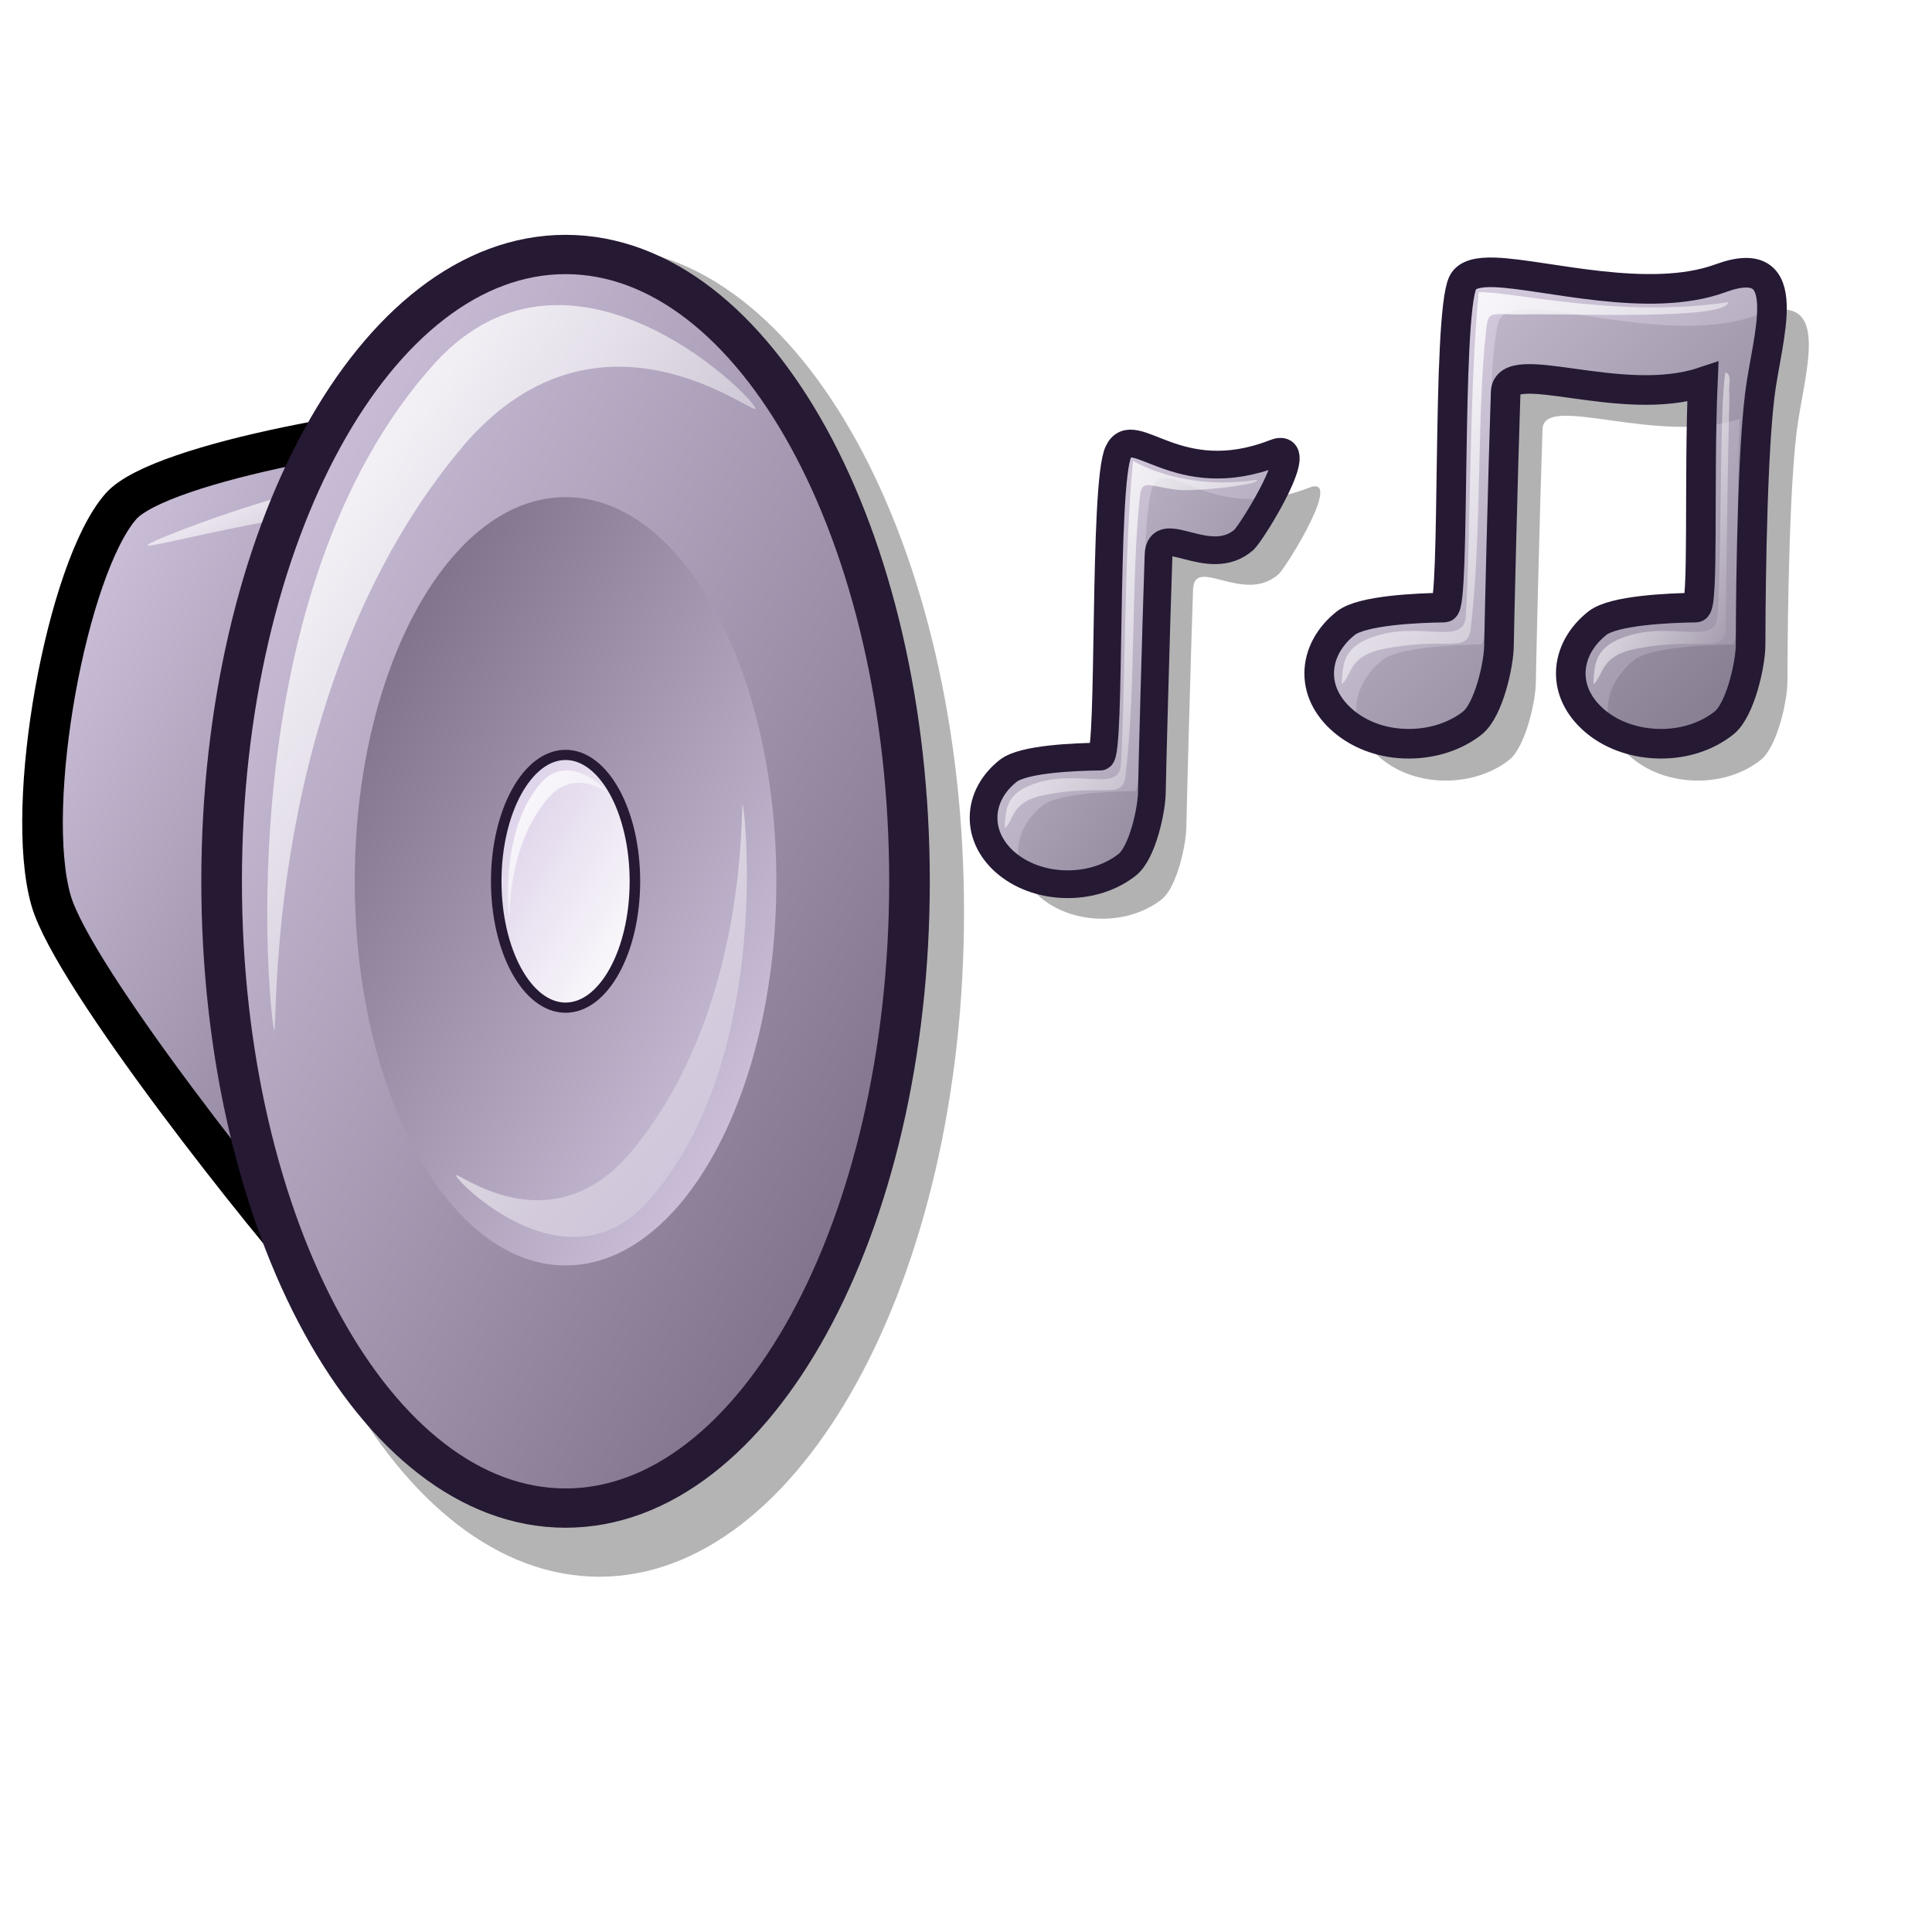
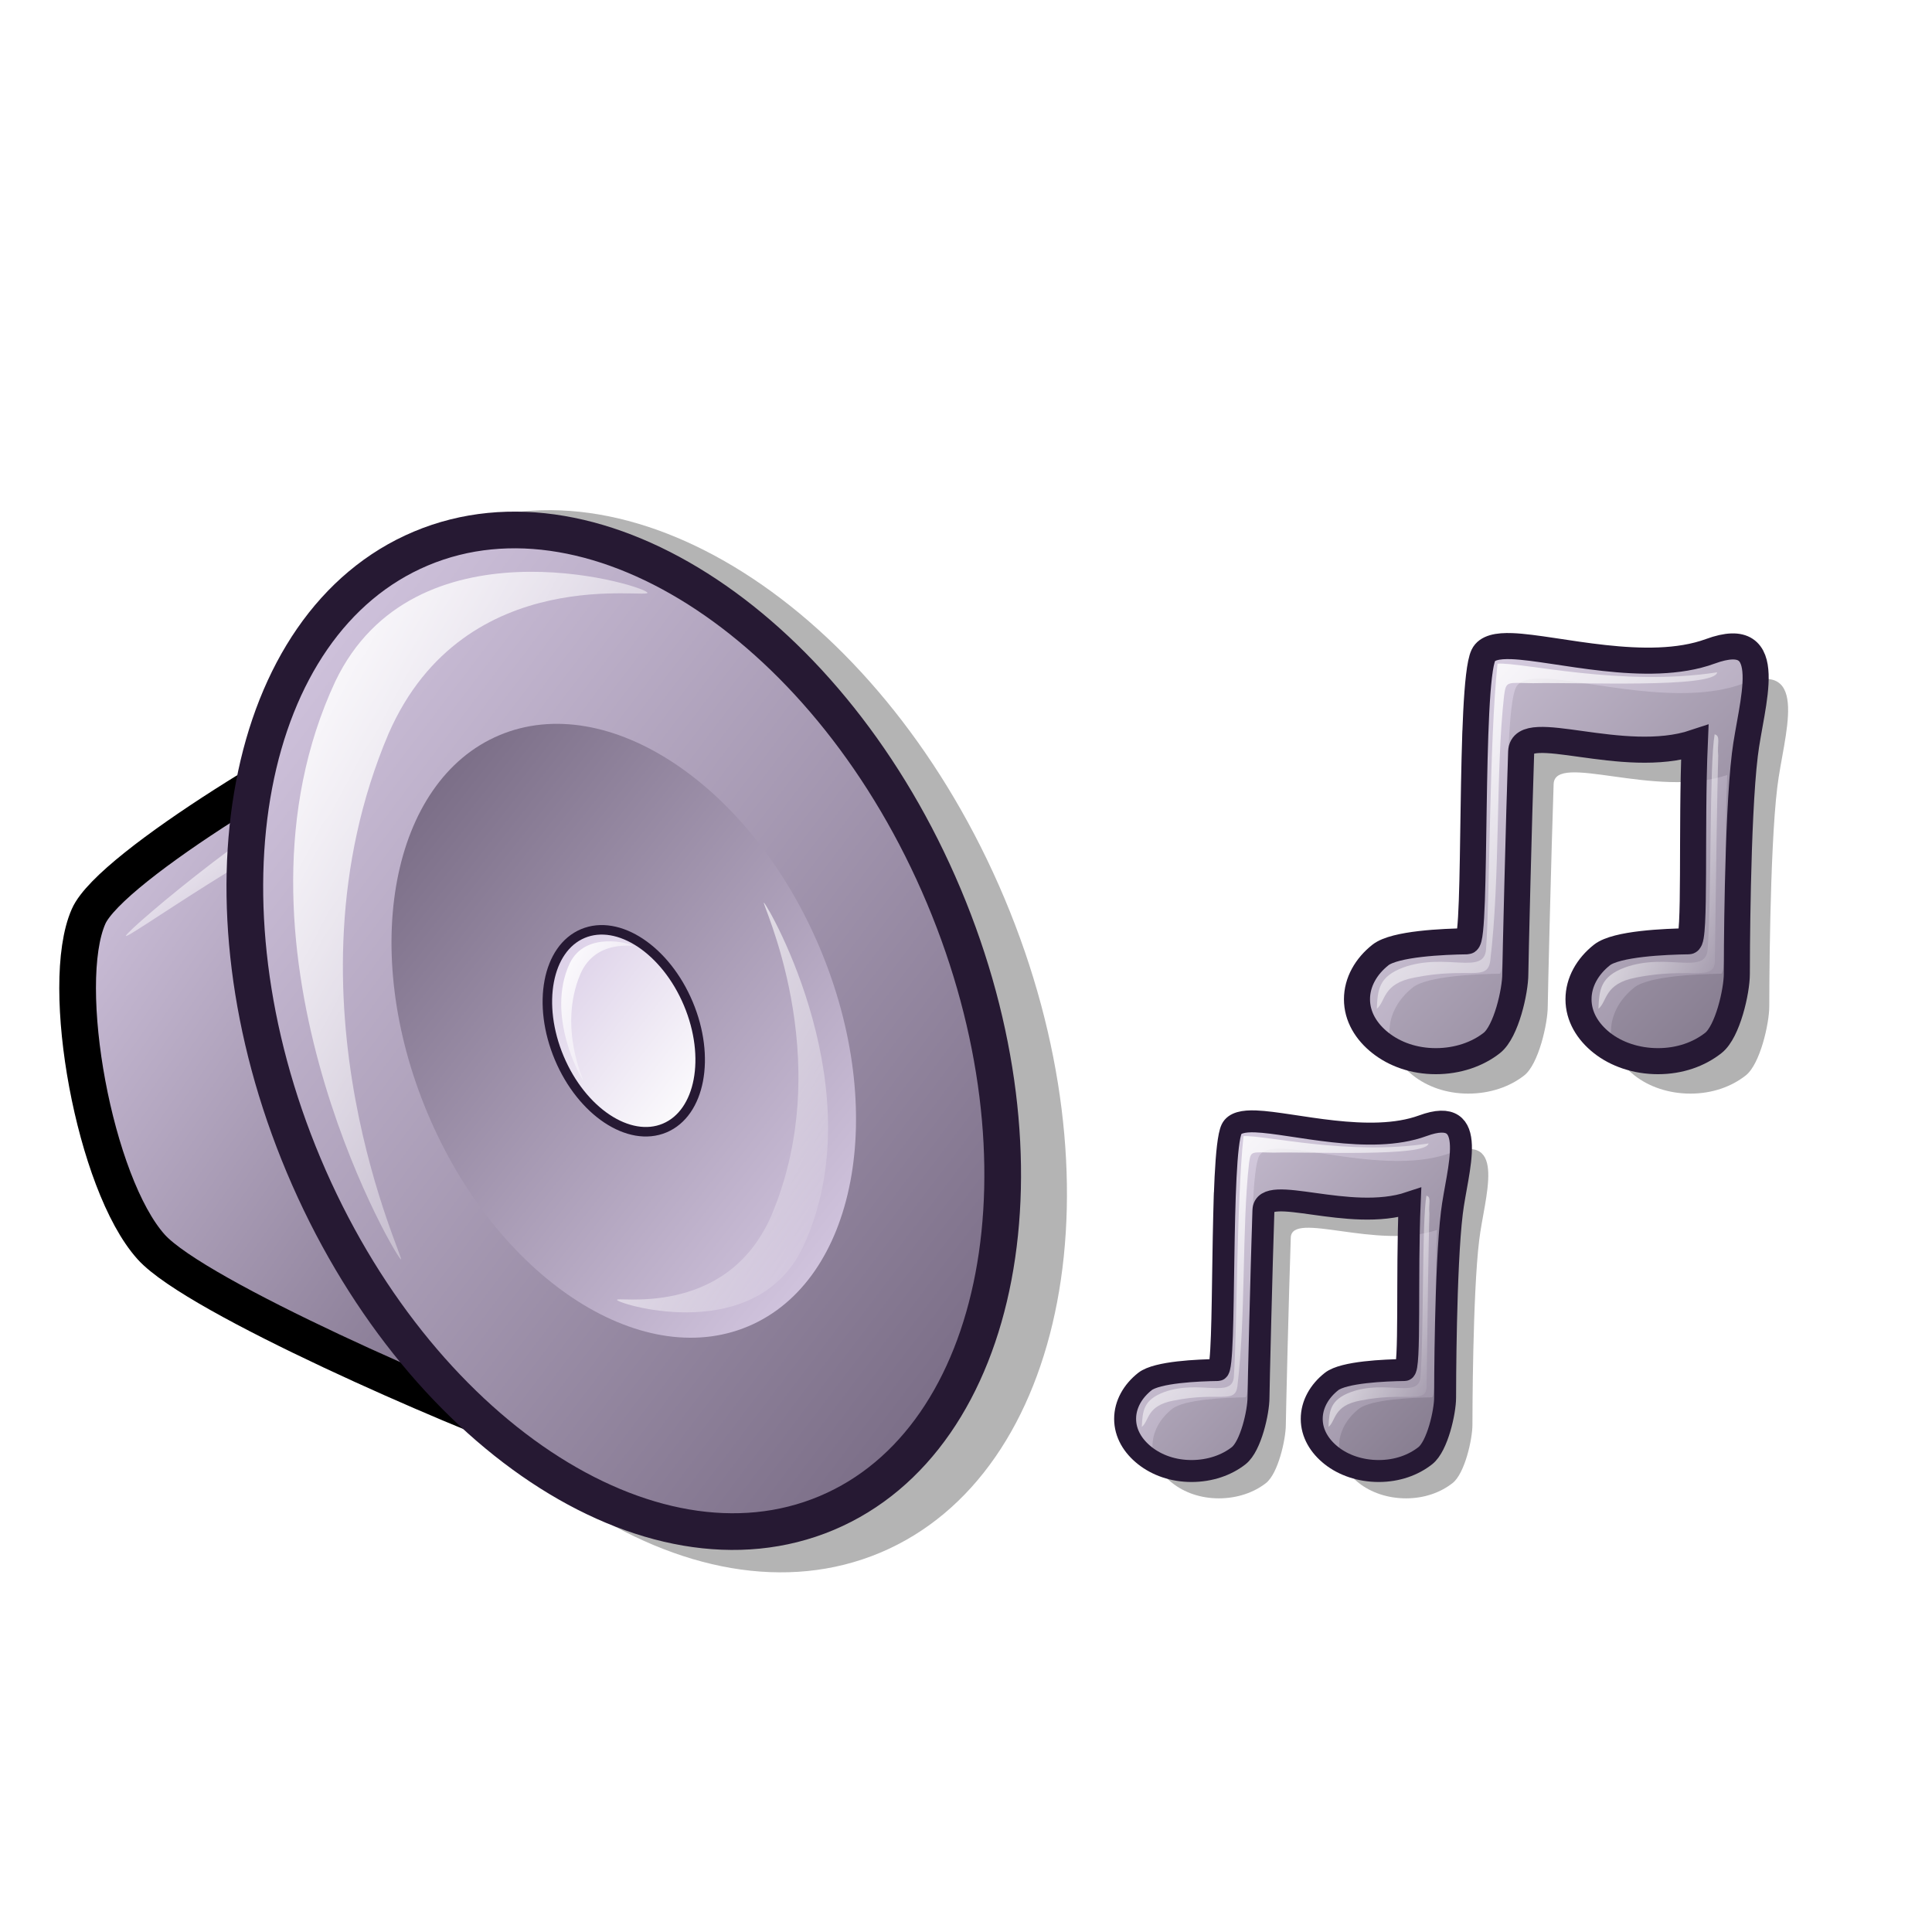
<svg xmlns="http://www.w3.org/2000/svg" xmlns:xlink="http://www.w3.org/1999/xlink" id="svg1" width="48pt" height="48pt">
  <defs id="defs3">
    <linearGradient id="linearGradient758">
      <stop style="stop-color:#d9cce6;stop-opacity:1;" offset="0" id="stop759" />
      <stop style="stop-color:#73667f;stop-opacity:1;" offset="1" id="stop760" />
    </linearGradient>
    <linearGradient id="linearGradient745">
      <stop style="stop-color:#d9cce6;stop-opacity:1;" offset="0" id="stop746" />
      <stop style="stop-color:#73667f;stop-opacity:1;" offset="1" id="stop747" />
    </linearGradient>
    <linearGradient id="linearGradient742">
      <stop offset="0" style="stop-color:#d9cce6;stop-opacity:1;" id="stop744" />
      <stop offset="1" style="stop-color:#73667f;stop-opacity:1;" id="stop743" />
    </linearGradient>
    <linearGradient id="linearGradient711">
      <stop offset="0" style="stop-color:#ffffff;stop-opacity:1;" id="stop713" />
      <stop offset="1" style="stop-color:#ffffff;stop-opacity:0;" id="stop712" />
    </linearGradient>
    <linearGradient id="linearGradient599">
      <stop style="stop-color:#ffffff;stop-opacity:1;" offset="0" id="stop600" />
      <stop style="stop-color:#d9cce6;stop-opacity:1;" offset="1" id="stop601" />
    </linearGradient>
    <linearGradient id="linearGradient584">
      <stop style="stop-color:#ffffff;stop-opacity:1;" offset="0" id="stop585" />
      <stop style="stop-color:#ffffff;stop-opacity:0;" offset="1" id="stop586" />
    </linearGradient>
    <linearGradient id="linearGradient578">
      <stop style="stop-color:#d9cce6;stop-opacity:1;" offset="0" id="stop579" />
      <stop style="stop-color:#73667f;stop-opacity:1;" offset="1" id="stop580" />
    </linearGradient>
    <linearGradient xlink:href="#linearGradient578" id="linearGradient581" x1="-0" y1="0" x2="0.979" y2="0.977" />
    <linearGradient xlink:href="#linearGradient578" id="linearGradient583" x1="0.99" y1="0.992" x2="0.031" y2="-0" />
    <linearGradient xlink:href="#linearGradient578" id="linearGradient860" x1="-0" y1="-0" x2="0.981" y2="1.008" />
    <linearGradient xlink:href="#linearGradient599" id="linearGradient861" x1="0.99" y1="0.992" x2="0.031" y2="0" />
    <linearGradient xlink:href="#linearGradient584" id="linearGradient862" x1="-0" y1="0" x2="0.975" y2="0.992" />
    <radialGradient xlink:href="#linearGradient578" id="radialGradient595" cx="0.338" cy="0.344" r="0.665" fx="0.331" fy="0.336" />
    <linearGradient xlink:href="#linearGradient584" id="linearGradient652" x1="-0" y1="-0" x2="0.996" y2="0.961" />
    <linearGradient xlink:href="#linearGradient584" id="linearGradient654" x1="0.011" y1="0.016" x2="0.978" y2="0.984" />
    <linearGradient xlink:href="#linearGradient758" id="linearGradient661" x1="0" y1="0.031" x2="0.966" y2="0.953" />
    <linearGradient xlink:href="#linearGradient578" id="linearGradient616" x1="0.024" y1="0.031" x2="0.967" y2="0.969" />
    <linearGradient xlink:href="#linearGradient584" id="linearGradient618" x1="0" y1="-0" x2="1" y2="1.008" />
    <linearGradient xlink:href="#linearGradient584" id="linearGradient620" x1="-0" y1="0" x2="1" y2="0.992" />
    <linearGradient xlink:href="#linearGradient584" id="linearGradient633" x1="0" y1="0" x2="1" y2="0" />
  </defs>
-   <g id="g608" transform="matrix(0.853056,0,0,0.960284,-1.659143,0.310332)">
-     <g id="g650" style="font-size:12;opacity:0.296;" transform="matrix(-0.707838,0,0,0.859444,44.27294,3.258012)">
-       <path style="font-size:12;fill-rule:evenodd;stroke-width:1.875;" d="M 40.182 49.684 C 43.741 46.988 55.413 36.82 56.783 33.598 C 58.501 29.556 56.259 19.434 53.193 16.717 C 50.944 14.724 36.64 12.56 32.522 12.563 C 28.414 12.567 34.839 53.731 40.182 49.684 z " id="path643" />
-       <path style="font-size:12;fill-rule:evenodd;stroke-width:1.875;" d="M 46.996 33.682 C 46.996 44.405 40.469 53.107 32.427 53.107 C 24.385 53.107 17.858 44.405 17.858 33.682 C 17.858 22.96 24.385 14.258 32.427 14.258 C 40.469 14.258 46.996 22.96 46.996 33.682 z " id="path644" transform="matrix(1.373487,0,0,1.373487,-17.61598,-13.82184)" />
-     </g>
-     <path style="font-size:12;fill:url(#linearGradient860);fill-rule:evenodd;stroke:#000000;stroke-width:1.577;" d="M 14.705 46.274 C 12.38 43.639 4.782 33.749 3.928 30.676 C 2.857 26.821 4.541 17.338 6.637 14.858 C 8.174 13.039 17.758 11.374 20.506 11.486 C 23.246 11.597 18.195 50.23 14.705 46.274 z " id="path637" transform="matrix(1,0,0,0.859444,0,4.376755)" />
-     <path style="font-size:12;fill:url(#linearGradient652);fill-rule:evenodd;stroke-width:1pt;" d="M 7.671 16.411 C 7.847 16.152 15.26 13.258 18.017 13.525 C 18.738 13.595 18.299 17.138 18.107 17.42 C 17.966 17.628 17.637 15.057 17.019 14.998 C 14.158 14.721 7.514 16.643 7.671 16.411 z " id="path642" transform="matrix(1,0,0,0.859444,0,4.376755)" />
-     <path style="font-size:12;fill:url(#linearGradient581);fill-rule:evenodd;stroke:#261933;stroke-width:1.577;" d="M 10.551 29.904 C 10.551 43.792 16.535 55.063 23.907 55.063 C 31.28 55.063 37.263 43.792 37.263 29.904 C 37.263 16.017 31.28 4.746 23.907 4.746 C 16.535 4.746 10.551 16.017 10.551 29.904 z " id="path635" transform="matrix(1,0,0,0.859444,0,4.376755)" />
-     <path style="font-size:12;fill:url(#linearGradient583);fill-rule:evenodd;stroke-width:0.375;" d="M 15.721 29.904 C 15.721 38.416 19.389 45.324 23.907 45.324 C 28.426 45.324 32.093 38.416 32.093 29.904 C 32.093 21.393 28.426 14.485 23.907 14.485 C 19.389 14.485 15.721 21.393 15.721 29.904 z " id="path636" transform="matrix(1,0,0,0.859444,0,4.376755)" />
-     <path style="font-size:12;fill:url(#linearGradient861);fill-rule:evenodd;stroke:#261933;stroke-width:0.409;" d="M 21.215 29.904 C 21.215 32.704 22.421 34.977 23.907 34.977 C 25.394 34.977 26.6 32.704 26.6 29.904 C 26.6 27.105 25.394 24.832 23.907 24.832 C 22.421 24.832 21.215 27.105 21.215 29.904 z " id="path638" transform="matrix(1,0,0,0.859444,0,4.376755)" />
-     <path style="font-size:12;fill:url(#linearGradient862);fill-rule:evenodd;stroke-width:1pt;" d="M 12.591 35.871 C 12.396 35.295 10.735 18.282 18.887 9.043 C 24.105 3.245 31.081 10.332 31.276 10.908 C 31.453 11.432 25.324 6.026 20.004 12.343 C 12.014 22.046 12.769 36.395 12.591 35.871 z " id="path639" transform="matrix(1,0,0,0.859444,0,4.376755)" />
-     <path style="font-size:12;fill:url(#linearGradient862);fill-rule:evenodd;stroke-width:1pt;" d="M 21.725 31.318 C 21.686 31.202 21.351 27.773 22.995 25.911 C 24.046 24.742 25.453 26.17 25.492 26.287 C 25.528 26.392 24.292 25.303 23.22 26.576 C 21.609 28.532 21.761 31.424 21.725 31.318 z " id="path640" transform="matrix(1,0,0,0.859444,0,4.376755)" />
-     <path style="font-size:12;fill:url(#linearGradient862);fill-rule:evenodd;stroke-width:1pt;" d="M 30.788 26.844 C 30.905 27.187 31.895 37.325 27.037 42.83 C 23.928 46.285 19.771 42.062 19.655 41.719 C 19.549 41.407 23.202 44.627 26.371 40.864 C 31.132 35.082 30.683 26.532 30.788 26.844 z " id="path641" transform="matrix(1,0,0,0.859444,0,4.376755)" />
+   <path style="fill:black;fill-rule:nonzero;stroke:none;fill-opacity:0.75;stroke-opacity:1;stroke-width:1pt;stroke-linejoin:miter;stroke-linecap:butt;" id="path683" d="M -9.785 -2.024 C -9.787 -2.024 -9.789 -2.024 -9.791 -2.025 L -9.791 -3.366 C -9.789 -3.367 -9.787 -3.367 -9.785 -3.367 L -9.785 -2.024 z " />
+   <g id="g1643" transform="matrix(0.690655,0,0,0.690655,21.73949,-2.748425)">
+     <path style="font-size:12;fill:#000000;fill-opacity:0.301;fill-rule:evenodd;stroke:none;stroke-width:1.25;" d="M 42.603,36.527 C 41.902,36.5 41.399,36.607 41.228,36.964 C 40.543,38.394 40.925,50.676 40.447,50.683 C 39.328,50.698 36.977,50.797 36.291,51.339 C 35.604,51.882 35.166,52.638 35.166,53.464 C 35.166,54.291 35.604,55.016 36.291,55.558 C 36.977,56.1 37.9,56.433 38.947,56.433 C 39.994,56.433 40.948,56.1 41.634,55.558 C 42.321,55.016 42.759,53.072 42.759,52.246 C 42.759,51.832 42.933,44.693 43.041,41.589 C 43.094,40.038 47.913,42.305 51.368,41.152 C 51.191,45.257 51.415,50.678 51.072,50.683 C 49.953,50.698 47.602,50.797 46.916,51.339 C 46.229,51.882 45.791,52.638 45.791,53.464 C 45.791,54.291 46.229,55.016 46.916,55.558 C 47.602,56.1 48.556,56.433 49.603,56.433 C 50.65,56.433 51.573,56.1 52.259,55.558 C 52.946,55.016 53.384,53.072 53.384,52.246 C 53.384,51.832 53.393,44.816 53.769,41.734 C 54.055,39.317 55.411,35.566 52.113,36.775 C 49.101,37.878 44.707,36.608 42.603,36.527 z " id="path1644" />
+     <path style="font-size:12;fill:url(#linearGradient616);fill-opacity:0.75;fill-rule:evenodd;stroke:#261934;stroke-width:1.25;" d="M 36.719,36.125 C 36.017,36.098 35.515,36.205 35.344,36.562 C 34.659,37.992 35.041,50.274 34.562,50.281 C 33.443,50.296 31.093,50.395 30.406,50.938 C 29.72,51.48 29.281,52.236 29.281,53.062 C 29.281,53.889 29.72,54.614 30.406,55.156 C 31.093,55.698 32.015,56.031 33.062,56.031 C 34.11,56.031 35.063,55.698 35.75,55.156 C 36.437,54.614 36.875,52.67 36.875,51.844 C 36.875,51.43 37.049,44.291 37.156,41.188 C 37.21,39.636 42.028,41.903 45.484,40.75 C 45.307,44.855 45.531,50.276 45.188,50.281 C 44.068,50.296 41.718,50.395 41.031,50.938 C 40.345,51.48 39.906,52.236 39.906,53.062 C 39.906,53.889 40.345,54.614 41.031,55.156 C 41.718,55.698 42.672,56.031 43.719,56.031 C 44.766,56.031 45.688,55.698 46.375,55.156 C 47.062,54.614 47.5,52.67 47.5,51.844 C 47.5,51.43 47.509,44.414 47.885,41.332 C 48.17,38.915 49.526,35.164 46.228,36.373 C 43.217,37.476 38.823,36.206 36.719,36.125 z " id="path1645" transform="translate(4.328167,-1.154178)" />
+     <path style="font-size:12;fill-opacity:0.75;stroke-width:1pt;" id="path1646" d="M 34.341,41.504 C 34.339,41.503 34.338,41.503 34.336,41.503 L 34.336,40.161 C 34.338,40.161 34.339,40.161 34.341,40.16 L 34.341,41.504 z " transform="translate(4.328167,-1.154178)" />
+     <path style="font-size:12;fill:url(#linearGradient654);fill-rule:evenodd;stroke-width:1pt;" d="M 31.495,51.54 C 30.338,51.978 30.272,52.583 30.231,53.52 C 30.672,53.16 30.492,52.315 32.028,52.023 C 34.633,51.499 35.529,52.233 35.672,51.224 C 36.161,47.186 35.925,42.17 36.337,38.495 C 36.435,37.772 36.475,37.889 37.73,37.902 C 39.935,37.852 46.453,38.156 46.556,37.38 C 41.999,38.089 37.187,36.889 36.021,36.965 C 35.621,40.783 35.663,47.942 35.472,50.659 C 35.385,51.94 33.532,50.801 31.495,51.54 z " id="path1647" transform="translate(4.328167,-1.154178)" />
+     <path style="font-size:12;fill:url(#linearGradient654);fill-rule:evenodd;stroke-width:1pt;" d="M 42.125,51.54 C 40.968,51.978 40.902,52.583 40.861,53.52 C 41.301,53.16 41.122,52.315 42.658,52.023 C 45.263,51.499 46.433,52.243 46.446,51.224 C 46.503,46.681 46.563,42.915 46.607,41.381 C 46.55,40.813 46.735,40.424 46.435,40.355 C 46.179,41.865 46.293,47.942 46.102,50.659 C 46.014,51.94 44.162,50.801 42.125,51.54 z " id="path1648" transform="translate(4.328167,-1.154178)" />
  </g>
-   <path style="fill:black;fill-rule:nonzero;stroke:none;fill-opacity:0.75;stroke-opacity:1;stroke-width:1pt;stroke-linejoin:miter;stroke-linecap:butt;" id="path683" d="M -9.785 -2.024 C -9.787 -2.024 -9.789 -2.024 -9.791 -2.025 L -9.791 -3.366 C -9.789 -3.367 -9.787 -3.367 -9.785 -3.367 L -9.785 -2.024 z " />
-   <g id="g1633" transform="matrix(0.73479,0,0,0.73479,4.396499,8.702772)">
-     <path style="font-size:12;fill:#000000;fill-opacity:0.301;fill-rule:evenodd;stroke:none;stroke-width:1.25;" d="M 45.992 10.087 C 46.677 8.657 48.637 11.845 53.024 10.147 C 54.607 9.506 52.077 13.621 51.659 14.043 C 50.086 15.432 47.857 13.181 47.803 14.733 C 47.696 17.836 47.503 24.969 47.503 25.382 C 47.503 26.209 47.078 28.156 46.391 28.698 C 45.705 29.24 44.756 29.575 43.709 29.575 C 42.662 29.575 41.714 29.24 41.027 28.698 C 40.34 28.156 39.915 27.407 39.915 26.58 C 39.915 25.754 40.34 25.005 41.027 24.463 C 41.714 23.921 44.066 23.836 45.185 23.821 C 45.664 23.814 45.307 11.517 45.992 10.087 z " id="path1627" />
-     <path style="font-size:12;fill:url(#linearGradient661);fill-opacity:0.75;fill-rule:evenodd;stroke:#261934;stroke-width:1.25;" d="M 42.416 9.973 C 43.101 8.544 45.061 11.731 49.448 10.034 C 51.031 9.392 48.502 13.507 48.083 13.93 C 46.51 15.318 44.281 13.067 44.228 14.619 C 44.12 17.723 43.927 24.856 43.927 25.269 C 43.927 26.096 43.502 28.042 42.815 28.584 C 42.129 29.127 41.18 29.462 40.133 29.462 C 39.086 29.462 38.138 29.127 37.451 28.584 C 36.764 28.042 36.339 27.294 36.339 26.467 C 36.339 25.64 36.764 24.892 37.451 24.349 C 38.138 23.807 40.49 23.722 41.609 23.707 C 42.088 23.701 41.731 11.403 42.416 9.973 z " id="path749" transform="translate(2.019812,-1.442722)" />
-     <path style="font-size:12;fill:url(#linearGradient654);fill-rule:evenodd;stroke-width:1pt;" d="M 38.552 24.959 C 37.395 25.396 37.329 26.002 37.288 26.938 C 37.729 26.578 37.549 25.733 39.085 25.441 C 41.69 24.917 42.586 25.651 42.729 24.642 C 43.218 20.605 42.982 15.588 43.394 11.914 C 43.492 11.19 43.83 11.531 45.075 11.681 C 45.91 11.775 48.966 11.429 48.636 11.231 C 46.387 11.579 44.388 11.101 43.078 10.383 C 42.678 14.201 42.72 21.36 42.529 24.077 C 42.442 25.358 40.59 24.219 38.552 24.959 z " id="path762" transform="translate(2.019812,-1.442722)" />
+   <g id="g1204" style="font-size:12;opacity:0.296;" transform="matrix(-0.561939,0.236348,0.267086,0.635022,28.49622,7.52925)">
+     <path style="fill-rule:evenodd;stroke-width:1.875;" d="M 40.182,49.684 C 43.741,46.988 55.413,36.82 56.783,33.598 C 58.501,29.556 56.259,19.434 53.193,16.717 C 50.944,14.724 36.64,12.56 32.522,12.563 C 28.414,12.567 34.839,53.731 40.182,49.684 z " id="path1205" />
+     <path style="fill-rule:evenodd;stroke-width:1.875;" d="M 46.996,33.682 C 46.996,44.405 40.469,53.107 32.427,53.107 C 24.385,53.107 17.858,44.405 17.858,33.682 C 17.858,22.96 24.385,14.258 32.427,14.258 C 40.469,14.258 46.996,22.96 46.996,33.682 z " id="path1206" transform="matrix(1.373487,0,0,1.373487,-17.61598,-13.82184)" />
  </g>
-   <g id="g1643" transform="matrix(0.784384,0,0,0.784384,17.33763,-18.40708)">
-     <path style="font-size:12;fill:#000000;fill-opacity:0.301;fill-rule:evenodd;stroke:none;stroke-width:1.25;" d="M 42.603 36.527 C 41.902 36.5 41.399 36.607 41.228 36.964 C 40.543 38.394 40.925 50.676 40.447 50.683 C 39.328 50.698 36.977 50.797 36.291 51.339 C 35.604 51.882 35.166 52.638 35.166 53.464 C 35.166 54.291 35.604 55.016 36.291 55.558 C 36.977 56.1 37.9 56.433 38.947 56.433 C 39.994 56.433 40.948 56.1 41.634 55.558 C 42.321 55.016 42.759 53.072 42.759 52.246 C 42.759 51.832 42.933 44.693 43.041 41.589 C 43.094 40.038 47.913 42.305 51.368 41.152 C 51.191 45.257 51.415 50.678 51.072 50.683 C 49.953 50.698 47.602 50.797 46.916 51.339 C 46.229 51.882 45.791 52.638 45.791 53.464 C 45.791 54.291 46.229 55.016 46.916 55.558 C 47.602 56.1 48.556 56.433 49.603 56.433 C 50.65 56.433 51.573 56.1 52.259 55.558 C 52.946 55.016 53.384 53.072 53.384 52.246 C 53.384 51.832 53.393 44.816 53.769 41.734 C 54.055 39.317 55.411 35.566 52.113 36.775 C 49.101 37.878 44.707 36.608 42.603 36.527 z " id="path1644" />
-     <path style="font-size:12;fill:url(#linearGradient616);fill-opacity:0.75;fill-rule:evenodd;stroke:#261934;stroke-width:1.25;" d="M 36.719 36.125 C 36.017 36.098 35.515 36.205 35.344 36.562 C 34.659 37.992 35.041 50.274 34.562 50.281 C 33.443 50.296 31.093 50.395 30.406 50.938 C 29.72 51.48 29.281 52.236 29.281 53.062 C 29.281 53.889 29.72 54.614 30.406 55.156 C 31.093 55.698 32.015 56.031 33.062 56.031 C 34.11 56.031 35.063 55.698 35.75 55.156 C 36.437 54.614 36.875 52.67 36.875 51.844 C 36.875 51.43 37.049 44.291 37.156 41.188 C 37.21 39.636 42.028 41.903 45.484 40.75 C 45.307 44.855 45.531 50.276 45.188 50.281 C 44.068 50.296 41.718 50.395 41.031 50.938 C 40.345 51.48 39.906 52.236 39.906 53.062 C 39.906 53.889 40.345 54.614 41.031 55.156 C 41.718 55.698 42.672 56.031 43.719 56.031 C 44.766 56.031 45.688 55.698 46.375 55.156 C 47.062 54.614 47.5 52.67 47.5 51.844 C 47.5 51.43 47.509 44.414 47.885 41.332 C 48.17 38.915 49.526 35.164 46.228 36.373 C 43.217 37.476 38.823 36.206 36.719 36.125 z " id="path1645" transform="translate(4.328167,-1.154178)" />
-     <path style="font-size:12;fill-opacity:0.75;stroke-width:1pt;" id="path1646" d="M 34.341 41.504 C 34.339 41.503 34.338 41.503 34.336 41.503 L 34.336 40.161 C 34.338 40.161 34.339 40.161 34.341 40.16 L 34.341 41.504 z " transform="translate(4.328167,-1.154178)" />
-     <path style="font-size:12;fill:url(#linearGradient654);fill-rule:evenodd;stroke-width:1pt;" d="M 31.495 51.54 C 30.338 51.978 30.272 52.583 30.231 53.52 C 30.672 53.16 30.492 52.315 32.028 52.023 C 34.633 51.499 35.529 52.233 35.672 51.224 C 36.161 47.186 35.925 42.17 36.337 38.495 C 36.435 37.772 36.475 37.889 37.73 37.902 C 39.935 37.852 46.453 38.156 46.556 37.38 C 41.999 38.089 37.187 36.889 36.021 36.965 C 35.621 40.783 35.663 47.942 35.472 50.659 C 35.385 51.94 33.532 50.801 31.495 51.54 z " id="path1647" transform="translate(4.328167,-1.154178)" />
-     <path style="font-size:12;fill:url(#linearGradient654);fill-rule:evenodd;stroke-width:1pt;" d="M 42.125 51.54 C 40.968 51.978 40.902 52.583 40.861 53.52 C 41.301 53.16 41.122 52.315 42.658 52.023 C 45.263 51.499 46.433 52.243 46.446 51.224 C 46.503 46.681 46.563 42.915 46.607 41.381 C 46.55 40.813 46.735 40.424 46.435 40.355 C 46.179 41.865 46.293 47.942 46.102 50.659 C 46.014 51.94 44.162 50.801 42.125 51.54 z " id="path1648" transform="translate(4.328167,-1.154178)" />
+   <path style="font-size:12;fill:url(#linearGradient860);fill-rule:evenodd;stroke:#000000;stroke-width:1.215;" d="M 17.73,47.614 C 15.181,46.717 6.507,42.973 5.008,41.307 C 3.128,39.217 1.932,32.633 2.934,30.358 C 3.668,28.689 10.832,24.432 13.043,23.585 C 15.248,22.741 21.557,48.96 17.73,47.614 z " id="path1207" />
+   <path style="font-size:12;fill:url(#linearGradient652);fill-rule:evenodd;stroke-width:1pt;" d="M 4.17,30.999 C 4.24,30.775 9.352,26.463 11.612,25.711 C 12.203,25.515 12.8,27.911 12.724,28.155 C 12.667,28.334 11.719,26.811 11.213,26.98 C 8.868,27.759 4.107,31.198 4.17,30.999 z " id="path1208" />
+   <path style="font-size:12;fill:url(#linearGradient581);fill-rule:evenodd;stroke:#261933;stroke-width:1.215;" d="M 10.06,38.606 C 13.769,47.424 21.53,52.584 27.382,50.122 C 33.235,47.66 34.975,38.505 31.266,29.686 C 27.557,20.868 19.797,15.708 13.944,18.17 C 8.091,20.632 6.351,29.787 10.06,38.606 z " id="path1209" />
+   <path style="font-size:12;fill:url(#linearGradient583);fill-rule:evenodd;stroke-width:0.375;" d="M 14.164,36.879 C 16.438,42.284 21.194,45.446 24.781,43.938 C 28.369,42.429 29.435,36.818 27.162,31.413 C 24.888,26.008 20.132,22.846 16.545,24.354 C 12.957,25.863 11.891,31.474 14.164,36.879 z " id="path1210" />
+   <path style="font-size:12;fill:url(#linearGradient861);fill-rule:evenodd;stroke:#261933;stroke-width:0.315;" d="M 18.525,35.045 C 19.273,36.823 20.838,37.863 22.018,37.367 C 23.198,36.871 23.549,35.025 22.801,33.247 C 22.053,31.469 20.488,30.429 19.308,30.925 C 18.128,31.421 17.778,33.267 18.525,35.045 z " id="path1211" />
+   <path style="font-size:12;fill:url(#linearGradient862);fill-rule:evenodd;stroke-width:1pt;" d="M 13.273,41.713 C 12.965,41.413 7.101,31.164 11.106,22.575 C 13.7,17.15 21.131,19.322 21.439,19.622 C 21.72,19.896 15.41,18.51 12.874,24.297 C 9.122,33.127 13.554,41.987 13.273,41.713 z " id="path1212" />
+   <path style="font-size:12;fill:url(#linearGradient862);fill-rule:evenodd;stroke-width:1pt;" d="M 19.309,35.772 C 19.246,35.712 18.065,33.646 18.872,31.915 C 19.395,30.821 20.892,31.259 20.955,31.319 C 21.011,31.375 19.739,31.095 19.228,32.262 C 18.472,34.042 19.365,35.828 19.309,35.772 z " id="path1213" />
+   <path style="font-size:12;fill:url(#linearGradient862);fill-rule:evenodd;stroke-width:1pt;" d="M 25.309,29.905 C 25.492,30.084 28.986,36.191 26.6,41.309 C 25.054,44.541 20.627,43.247 20.443,43.068 C 20.275,42.905 24.035,43.731 25.546,40.283 C 27.782,35.021 25.141,29.742 25.309,29.905 z " id="path1214" />
+   <g id="g1215" transform="matrix(0.581802,0,0,0.581802,17.71726,16.80182)">
+     <path style="font-size:12;fill:#000000;fill-opacity:0.301;fill-rule:evenodd;stroke:none;stroke-width:1.25;" d="M 42.603,36.527 C 41.902,36.5 41.399,36.607 41.228,36.964 C 40.543,38.394 40.925,50.676 40.447,50.683 C 39.328,50.698 36.977,50.797 36.291,51.339 C 35.604,51.882 35.166,52.638 35.166,53.464 C 35.166,54.291 35.604,55.016 36.291,55.558 C 36.977,56.1 37.9,56.433 38.947,56.433 C 39.994,56.433 40.948,56.1 41.634,55.558 C 42.321,55.016 42.759,53.072 42.759,52.246 C 42.759,51.832 42.933,44.693 43.041,41.589 C 43.094,40.038 47.913,42.305 51.368,41.152 C 51.191,45.257 51.415,50.678 51.072,50.683 C 49.953,50.698 47.602,50.797 46.916,51.339 C 46.229,51.882 45.791,52.638 45.791,53.464 C 45.791,54.291 46.229,55.016 46.916,55.558 C 47.602,56.1 48.556,56.433 49.603,56.433 C 50.65,56.433 51.573,56.1 52.259,55.558 C 52.946,55.016 53.384,53.072 53.384,52.246 C 53.384,51.832 53.393,44.816 53.769,41.734 C 54.055,39.317 55.411,35.566 52.113,36.775 C 49.101,37.878 44.707,36.608 42.603,36.527 z " id="path1216" />
+     <path style="font-size:12;fill:url(#linearGradient616);fill-opacity:0.75;fill-rule:evenodd;stroke:#261934;stroke-width:1.25;" d="M 36.719,36.125 C 36.017,36.098 35.515,36.205 35.344,36.562 C 34.659,37.992 35.041,50.274 34.562,50.281 C 33.443,50.296 31.093,50.395 30.406,50.938 C 29.72,51.48 29.281,52.236 29.281,53.062 C 29.281,53.889 29.72,54.614 30.406,55.156 C 31.093,55.698 32.015,56.031 33.062,56.031 C 34.11,56.031 35.063,55.698 35.75,55.156 C 36.437,54.614 36.875,52.67 36.875,51.844 C 36.875,51.43 37.049,44.291 37.156,41.188 C 37.21,39.636 42.028,41.903 45.484,40.75 C 45.307,44.855 45.531,50.276 45.188,50.281 C 44.068,50.296 41.718,50.395 41.031,50.938 C 40.345,51.48 39.906,52.236 39.906,53.062 C 39.906,53.889 40.345,54.614 41.031,55.156 C 41.718,55.698 42.672,56.031 43.719,56.031 C 44.766,56.031 45.688,55.698 46.375,55.156 C 47.062,54.614 47.5,52.67 47.5,51.844 C 47.5,51.43 47.509,44.414 47.885,41.332 C 48.17,38.915 49.526,35.164 46.228,36.373 C 43.217,37.476 38.823,36.206 36.719,36.125 z " id="path1217" transform="translate(4.328167,-1.154178)" />
+     <path style="font-size:12;fill-opacity:0.75;stroke-width:1pt;" id="path1218" d="M 34.341,41.504 C 34.339,41.503 34.338,41.503 34.336,41.503 L 34.336,40.161 C 34.338,40.161 34.339,40.161 34.341,40.16 L 34.341,41.504 z " transform="translate(4.328167,-1.154178)" />
+     <path style="font-size:12;fill:url(#linearGradient654);fill-rule:evenodd;stroke-width:1pt;" d="M 31.495,51.54 C 30.338,51.978 30.272,52.583 30.231,53.52 C 30.672,53.16 30.492,52.315 32.028,52.023 C 34.633,51.499 35.529,52.233 35.672,51.224 C 36.161,47.186 35.925,42.17 36.337,38.495 C 36.435,37.772 36.475,37.889 37.73,37.902 C 39.935,37.852 46.453,38.156 46.556,37.38 C 41.999,38.089 37.187,36.889 36.021,36.965 C 35.621,40.783 35.663,47.942 35.472,50.659 C 35.385,51.94 33.532,50.801 31.495,51.54 z " id="path1219" transform="translate(4.328167,-1.154178)" />
+     <path style="font-size:12;fill:url(#linearGradient654);fill-rule:evenodd;stroke-width:1pt;" d="M 42.125,51.54 C 40.968,51.978 40.902,52.583 40.861,53.52 C 41.301,53.16 41.122,52.315 42.658,52.023 C 45.263,51.499 46.433,52.243 46.446,51.224 C 46.503,46.681 46.563,42.915 46.607,41.381 C 46.55,40.813 46.735,40.424 46.435,40.355 C 46.179,41.865 46.293,47.942 46.102,50.659 C 46.014,51.94 44.162,50.801 42.125,51.54 z " id="path1220" transform="translate(4.328167,-1.154178)" />
  </g>
</svg>
